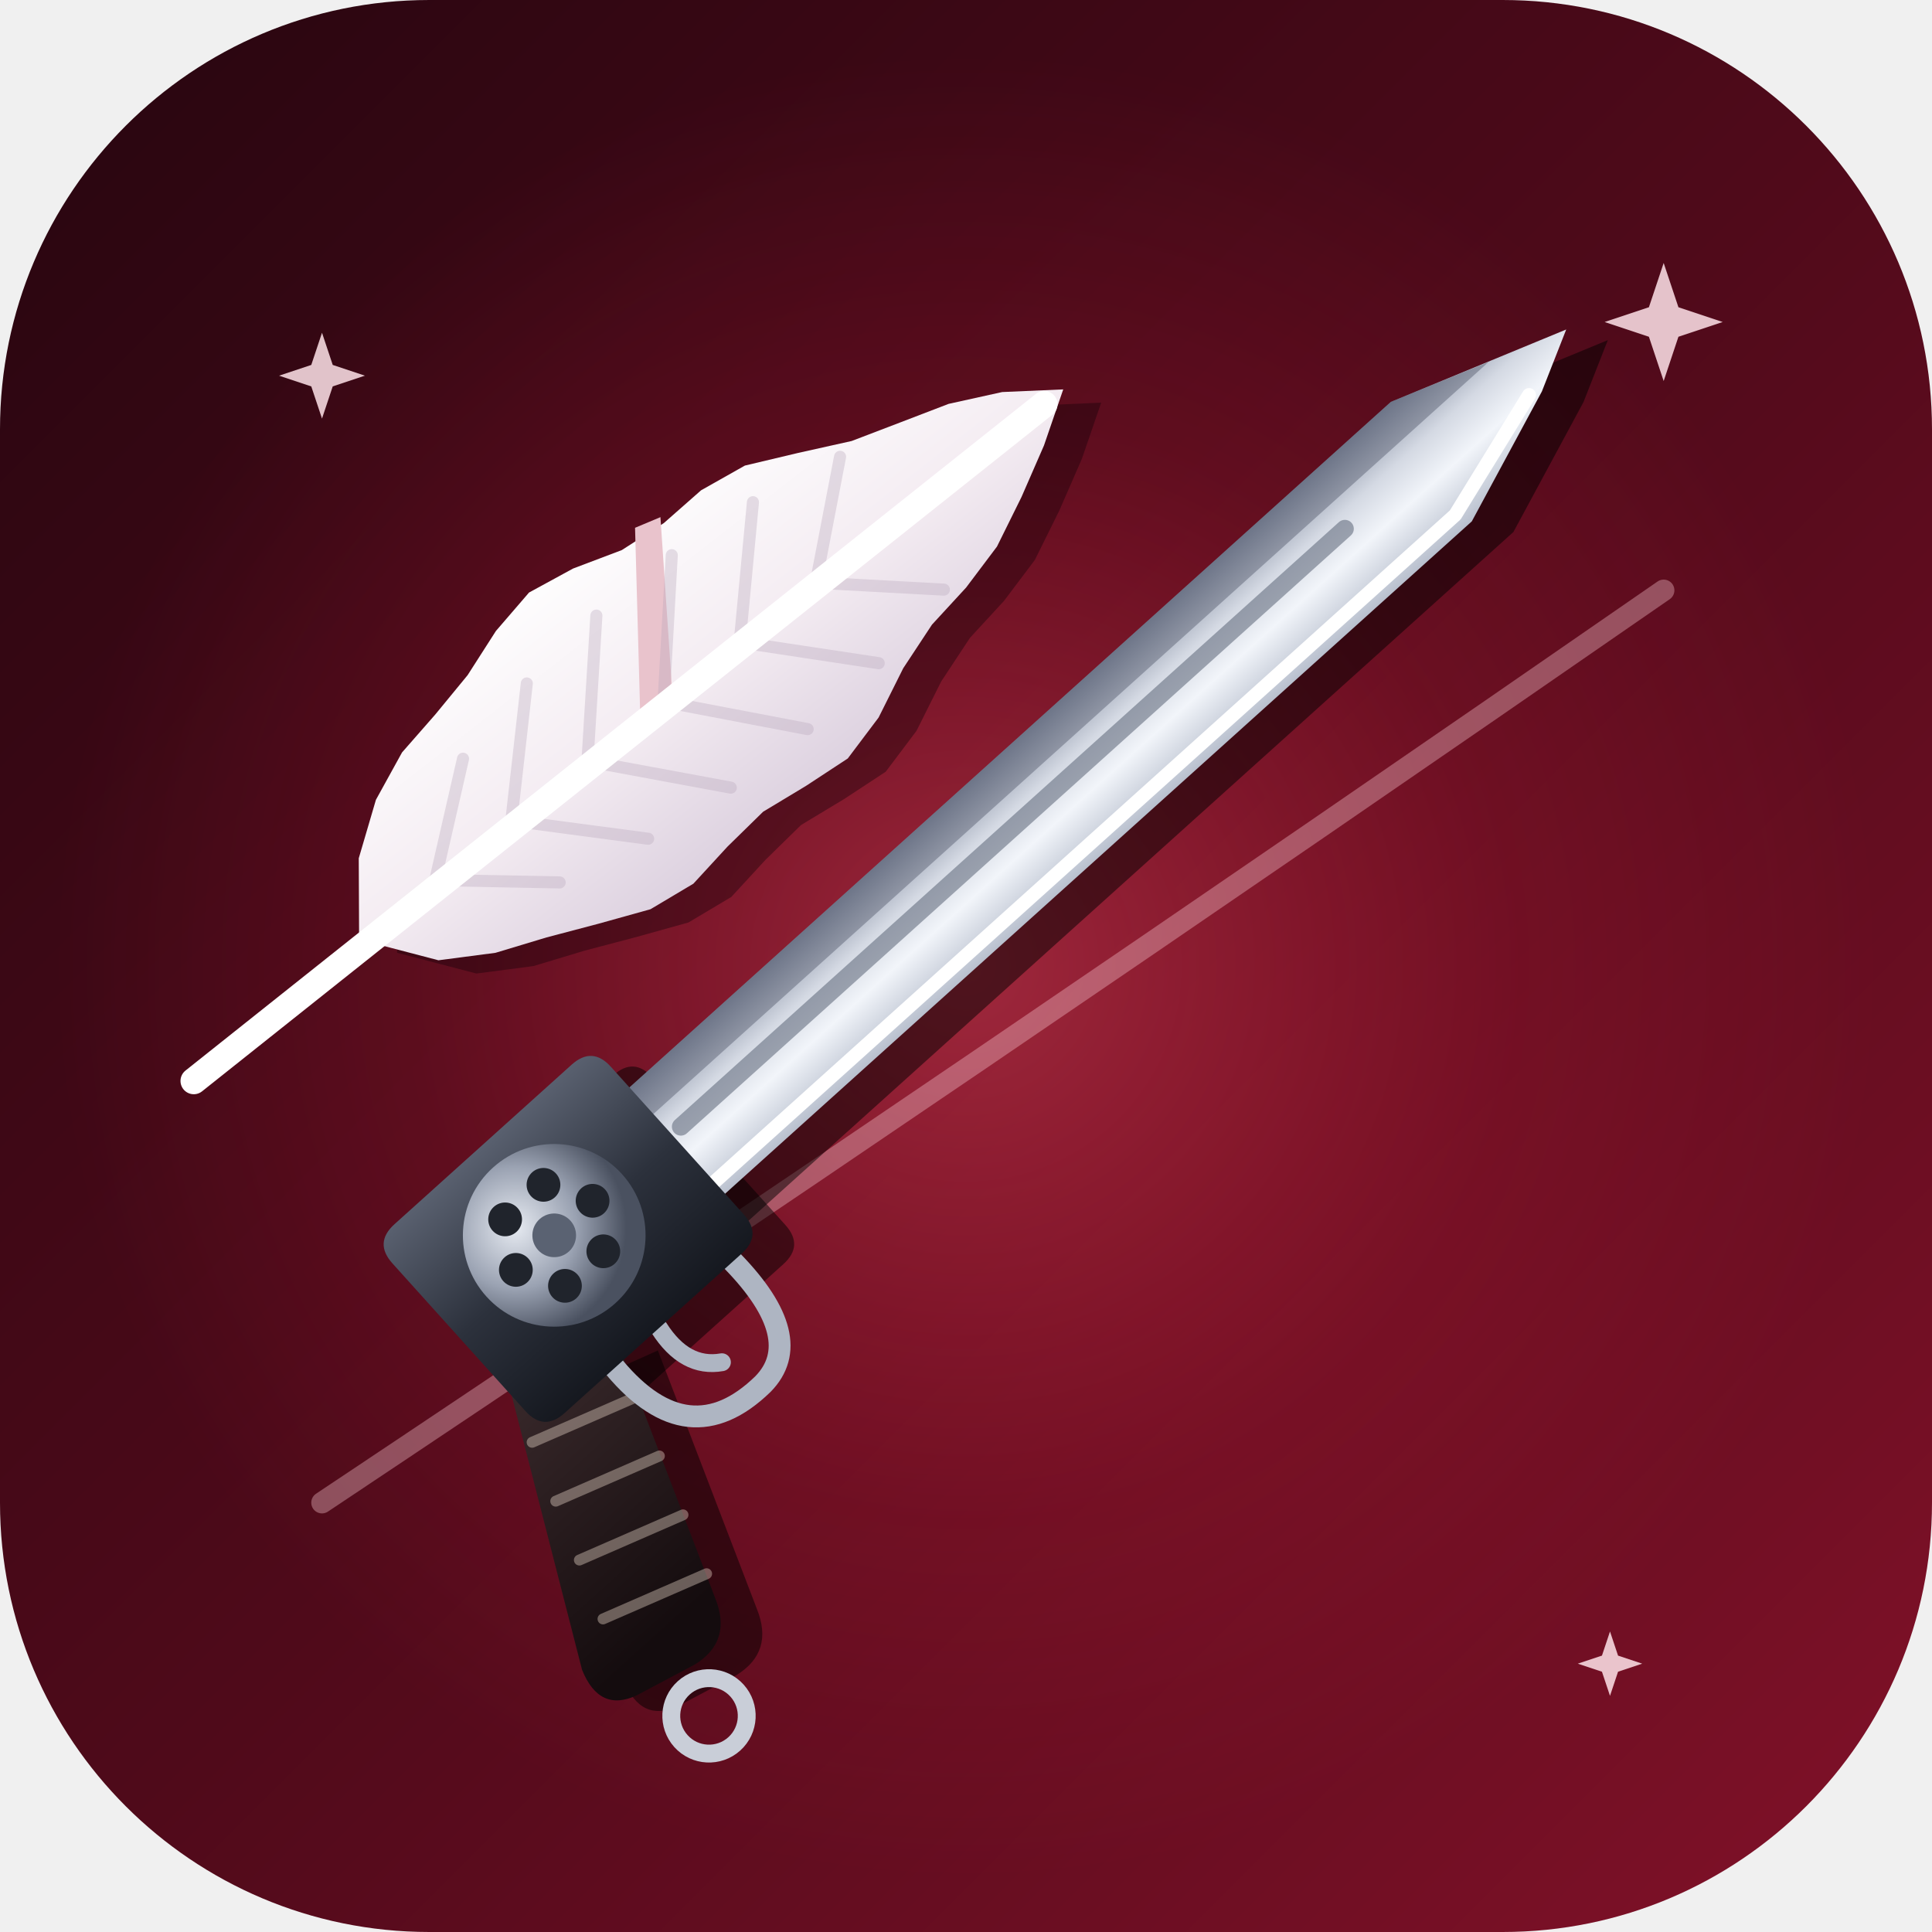
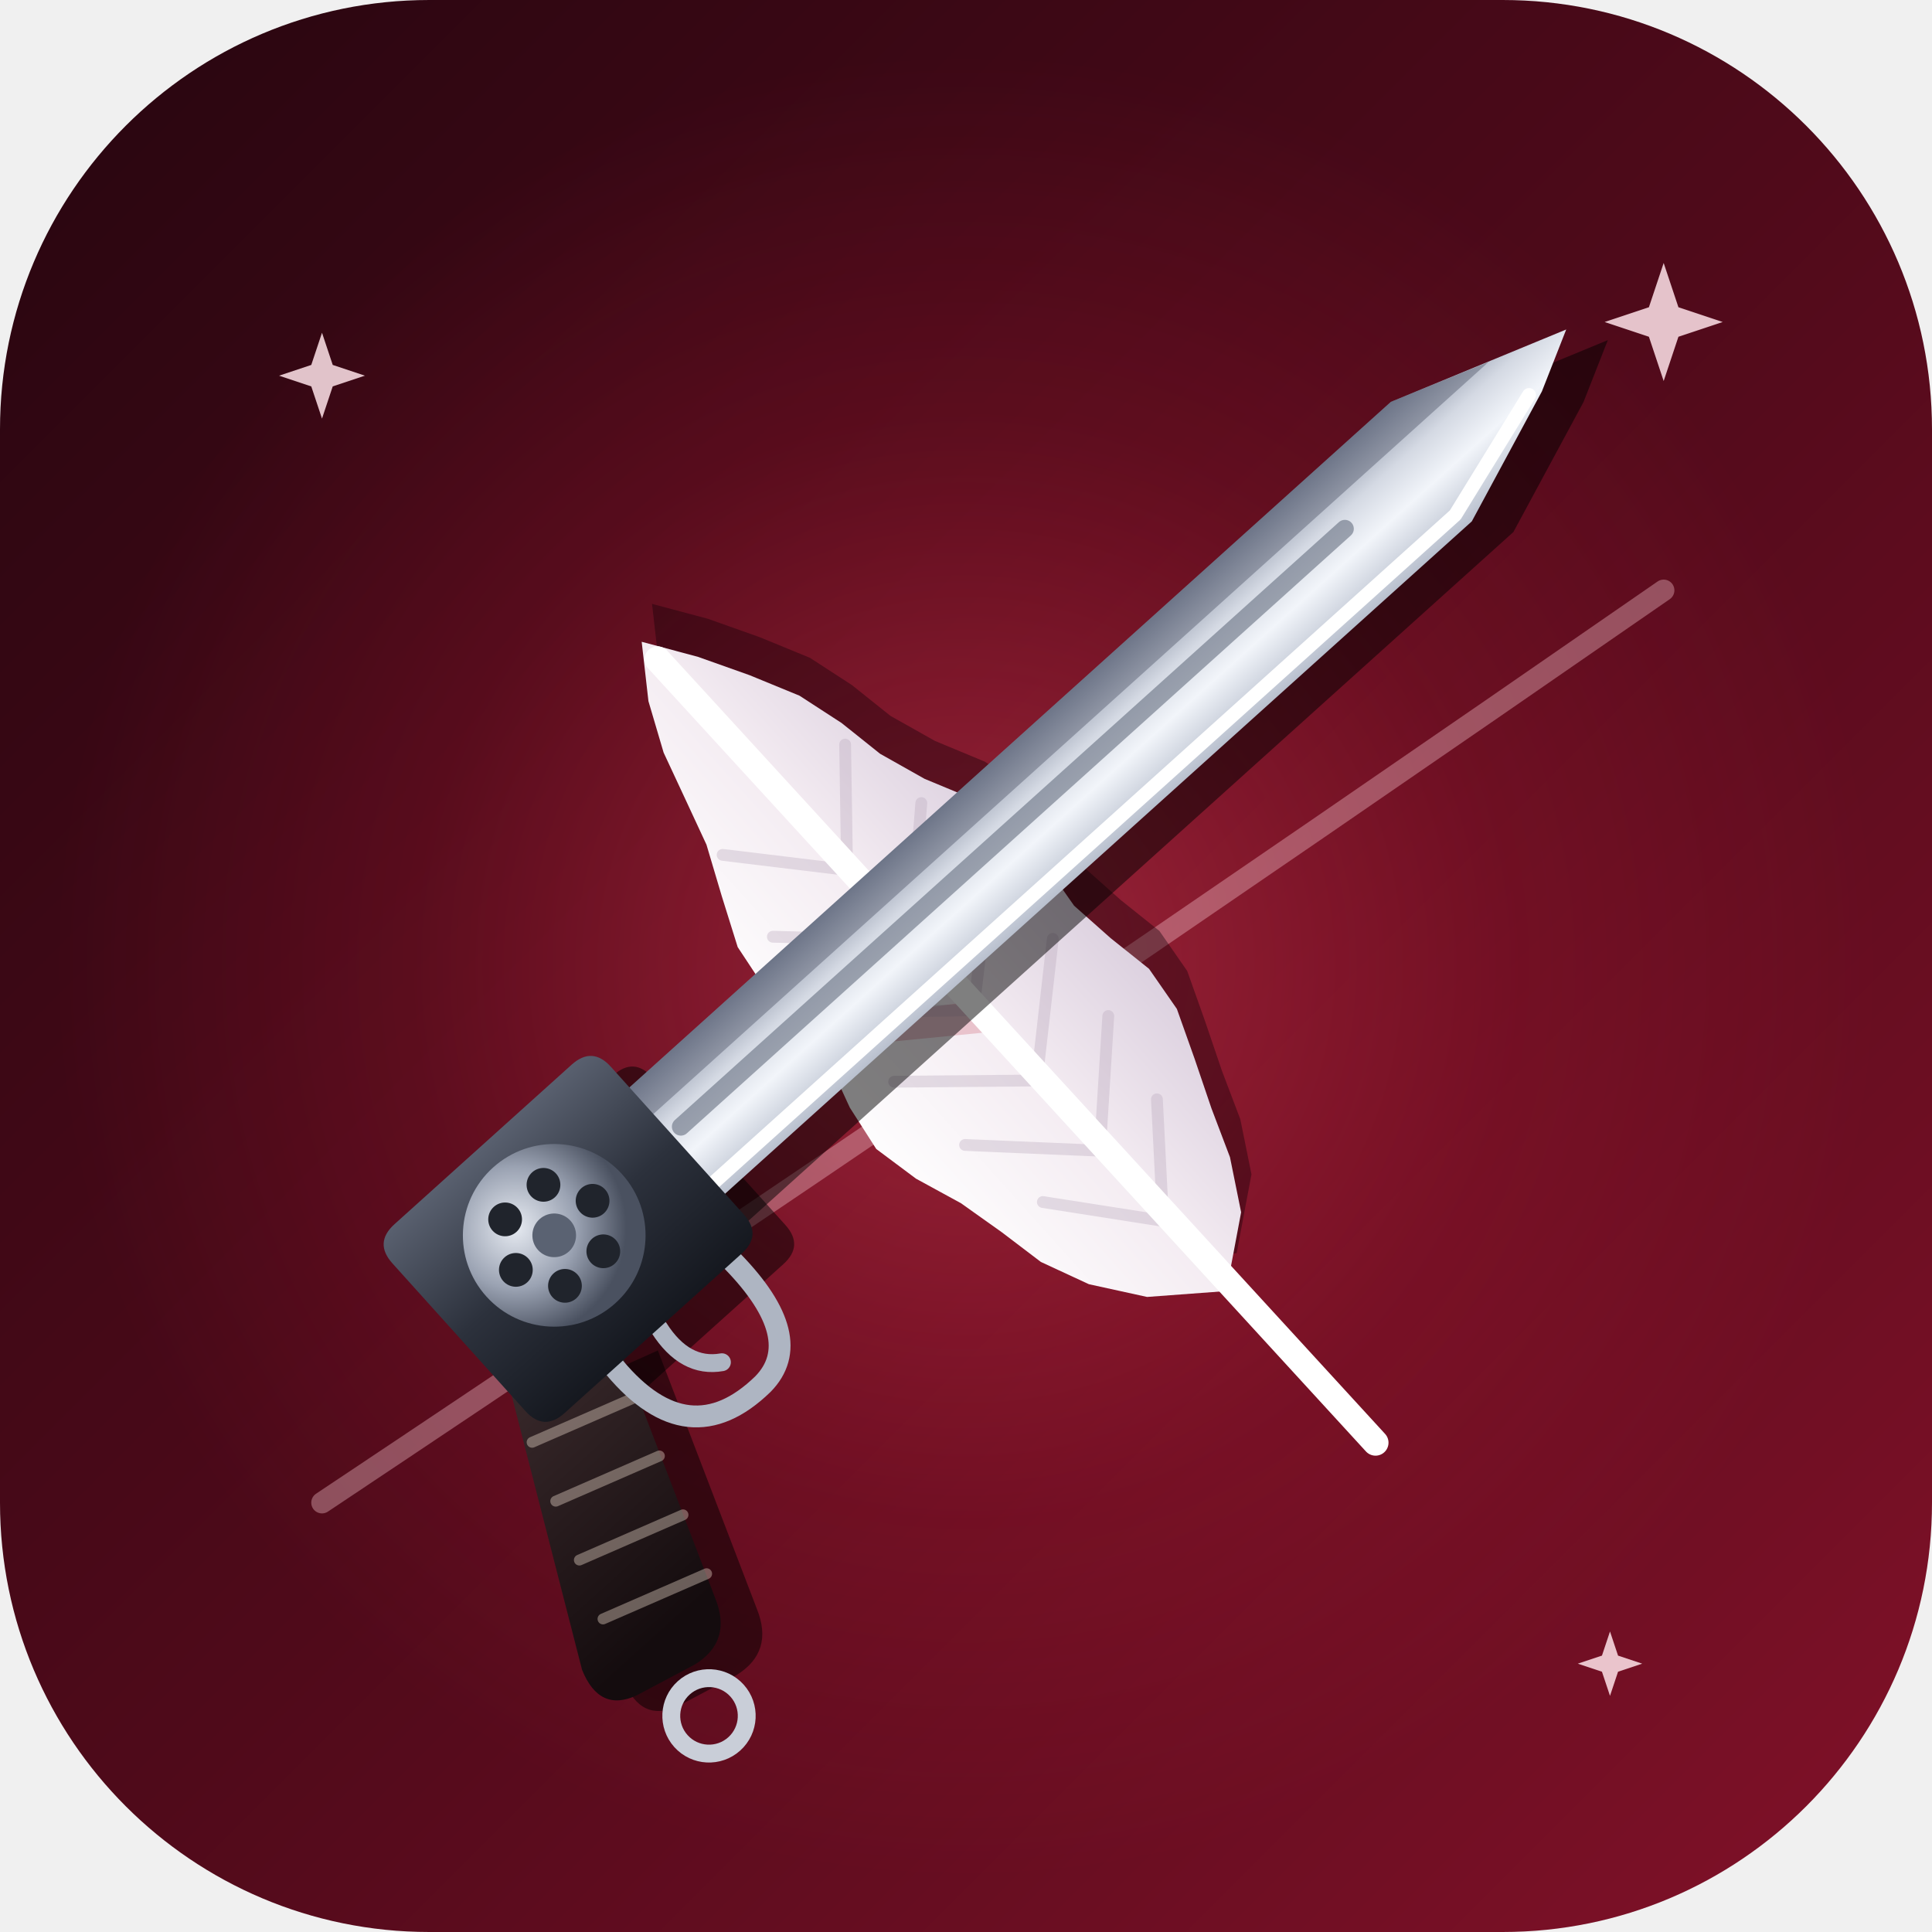
<svg xmlns="http://www.w3.org/2000/svg" viewBox="18 18 72 72" width="216" height="216">
  <clipPath id="c">
    <rect x="18" y="18" width="72" height="72" rx="16" />
  </clipPath>
  <defs>
    <linearGradient id="g0" gradientUnits="userSpaceOnUse" x1="0" y1="0" x2="108" y2="108">
      <stop offset="0" stop-color="#12030A" stop-opacity="1" />
      <stop offset="0.5" stop-color="#4F0A1A" stop-opacity="1" />
      <stop offset="1" stop-color="#9C1530" stop-opacity="1" />
    </linearGradient>
    <radialGradient id="g1" gradientUnits="userSpaceOnUse" cx="54" cy="54" r="34">
      <stop offset="0" stop-color="#FF4D66" stop-opacity="0.451" />
      <stop offset="0.6" stop-color="#FF2A4A" stop-opacity="0.129" />
      <stop offset="1" stop-color="#FF2A4A" stop-opacity="0" />
    </radialGradient>
    <linearGradient id="g2" gradientUnits="userSpaceOnUse" x1="0" y1="-8" x2="0" y2="8">
      <stop offset="0" stop-color="#FFFFFF" stop-opacity="1" />
      <stop offset="0.5" stop-color="#F4ECF2" stop-opacity="1" />
      <stop offset="1" stop-color="#D8CCDC" stop-opacity="1" />
    </linearGradient>
    <linearGradient id="g3" gradientUnits="userSpaceOnUse" x1="0" y1="-3.6" x2="0" y2="3.6">
      <stop offset="0" stop-color="#8A93A6" stop-opacity="1" />
      <stop offset="0.35" stop-color="#D4D9E3" stop-opacity="1" />
      <stop offset="0.62" stop-color="#F2F5FA" stop-opacity="1" />
      <stop offset="1" stop-color="#B9C0CE" stop-opacity="1" />
    </linearGradient>
    <linearGradient id="g4" gradientUnits="userSpaceOnUse" x1="0" y1="3" x2="0" y2="18">
      <stop offset="0" stop-color="#3A2A2C" stop-opacity="1" />
      <stop offset="1" stop-color="#140C0E" stop-opacity="1" />
    </linearGradient>
    <linearGradient id="g5" gradientUnits="userSpaceOnUse" x1="0" y1="-6.4" x2="0" y2="6.4">
      <stop offset="0" stop-color="#59606F" stop-opacity="1" />
      <stop offset="0.5" stop-color="#2C313C" stop-opacity="1" />
      <stop offset="1" stop-color="#15181F" stop-opacity="1" />
    </linearGradient>
    <radialGradient id="g6" gradientUnits="userSpaceOnUse" cx="21.4" cy="-2.2" r="5.6">
      <stop offset="0" stop-color="#E6EAF1" stop-opacity="1" />
      <stop offset="0.55" stop-color="#9AA2B2" stop-opacity="1" />
      <stop offset="1" stop-color="#4A5160" stop-opacity="1" />
    </radialGradient>
  </defs>
  <g clip-path="url(#c)">
    <path fill="url(#g0)" d="M0,0 h108 v108 h-108 Z" />
    <path fill="url(#g1)" d="M20,54 a34,34 0 1,0 68,0 a34,34 0 1,0 -68,0 Z" />
    <path fill="none" stroke="#FFD1DA" stroke-opacity="0.349" stroke-width="0.8" stroke-linecap="round" stroke-linejoin="round" d="M30,74 Q54,58 80,40" />
    <path fill="#FFE4EA" fill-opacity="0.851" d="M30,30.4 L30.4,31.6 L31.6,32 L30.4,32.4 L30,33.6 L29.6,32.4 L28.4,32 L29.6,31.6 Z M80,27.8 L80.55,29.45 L82.2,30 L80.55,30.55 L80,32.2 L79.45,30.55 L77.8,30 L79.45,29.45 Z M78,78.8 L78.3,79.7 L79.2,80 L78.3,80.3 L78,81.2 L77.7,80.3 L76.8,80 L77.7,79.7 Z" />
-     <g transform="translate(25 58) rotate(-38) scale(0.9) translate(0 0)">
+     <g transform="translate(69 72) rotate(-132) scale(0.88) translate(0 0)">
      <g transform="translate(0.9 1.4) rotate(0) scale(1) translate(0 0)">
        <path fill="#140208" fill-opacity="0.4" d="M9,0 L9,-0 L11.06,-2.66 L13.11,-4.13 L15.17,-5.01 L17.22,-5.4 L19.28,-5.86 L21.33,-6.58 L23.39,-6.99 L25.44,-6.65 L27.5,-6.01 L29.56,-5.82 L31.61,-5.94 L33.67,-5.63 L35.72,-4.69 L37.78,-3.71 L39.83,-3.08 L41.89,-2.45 L43.94,-1.47 L46,-0 L46,0 L43.94,1.34 L41.89,2.45 L39.83,3.44 L37.78,3.99 L35.72,4.33 L33.67,5.02 L31.61,6 L29.56,6.55 L27.5,6.38 L25.44,6.13 L23.39,6.36 L21.33,6.7 L19.28,6.44 L17.22,5.59 L15.17,4.71 L13.11,3.91 L11.06,2.7 L9,0 Z" />
      </g>
      <path fill="url(#g2)" d="M9,0 L9,-0 L11.06,-2.66 L13.11,-4.13 L15.17,-5.01 L17.22,-5.4 L19.28,-5.86 L21.33,-6.58 L23.39,-6.99 L25.44,-6.65 L27.5,-6.01 L29.56,-5.82 L31.61,-5.94 L33.67,-5.63 L35.72,-4.69 L37.78,-3.71 L39.83,-3.08 L41.89,-2.45 L43.94,-1.47 L46,-0 L46,0 L43.94,1.34 L41.89,2.45 L39.83,3.44 L37.78,3.99 L35.72,4.33 L33.67,5.02 L31.61,6 L29.56,6.55 L27.5,6.38 L25.44,6.13 L23.39,6.36 L21.33,6.7 L19.28,6.44 L17.22,5.59 L15.17,4.71 L13.11,3.91 L11.06,2.7 L9,0 Z" />
      <path fill="#E9C3CC" fill-opacity="1" d="M24,-0.3 L28.5,-6.4 L29.6,-6.1 L25.6,-0.2 Z" />
      <path fill="none" stroke="#B8A6BC" stroke-opacity="0.349" stroke-width="0.5" stroke-linecap="round" stroke-linejoin="round" d="M13,0 L17,-3.25 M13,0 L17,3.25 M17,0 L21,-4.08 M17,0 L21,4.08 M21,0 L25,-4.52 M21,0 L25,4.52 M25,0 L29,-4.57 M25,0 L29,4.57 M29,0 L33,-4.23 M29,0 L33,4.23 M33,0 L37,-3.49 M33,0 L37,3.49" />
      <path fill="none" stroke="#FFFFFF" stroke-opacity="1" stroke-width="1.1" stroke-linecap="round" stroke-linejoin="round" d="M0,0.4 L45,0" />
    </g>
    <g transform="translate(56 53) rotate(-42) scale(0.74) translate(-50 -4)">
      <g transform="translate(1.2 1.8) rotate(0) scale(1) translate(0 0)">
        <path fill="#000000" fill-opacity="0.502" d="M27,-3.6 L82,-3.6 L91,-0.4 L88,1.1 L81,3.6 L27,3.6 Z" />
        <path fill="#000000" fill-opacity="0.502" d="M17,-6.4 L29,-6.4 Q30.4,-6.4 30.4,-5 L30.4,5 Q30.4,6.4 29,6.4 L17,6.4 Q15.6,6.4 15.6,5 L15.6,-5 Q15.6,-6.4 17,-6.4 Z" />
        <path fill="#000000" fill-opacity="0.502" d="M15.8,3.6 L21.4,5.4 L16.4,18.4 Q15.6,20.6 13.4,20.2 L10.2,19.4 Q8.2,18.8 9,16.6 Z" />
      </g>
      <path fill="url(#g3)" d="M27,-3.6 L82,-3.6 L91,-0.4 L88,1.1 L81,3.6 L27,3.6 Z" />
      <path fill="#3A4254" fill-opacity="0.361" d="M27,-3.6 L82,-3.6 L87,-1.8 L27,-1.8 Z" />
      <path fill="none" stroke="#5C6577" stroke-opacity="0.549" stroke-width="0.9" stroke-linecap="round" stroke-linejoin="round" d="M31,-0.4 L76,-0.4" />
      <path fill="none" stroke="#FFFFFF" stroke-opacity="1" stroke-width="0.7" stroke-linecap="round" stroke-linejoin="round" d="M27,2.8 L80.6,2.8 L87.4,0.8" />
      <path fill="url(#g4)" d="M15.8,3.6 L21.4,5.4 L16.4,18.4 Q15.6,20.6 13.4,20.2 L10.2,19.4 Q8.2,18.8 9,16.6 Z" />
      <path fill="none" stroke="#E8D7C9" stroke-opacity="0.4" stroke-width="0.55" stroke-linecap="round" stroke-linejoin="round" d="M14.8,6.4 L20.2,8.2 M13.7,9.4 L19.1,11.2 M12.6,12.4 L18,14.2 M11.5,15.4 L16.9,17.2" />
      <path fill="none" stroke="#C9CED8" stroke-opacity="1" stroke-width="0.9" stroke-linecap="round" stroke-linejoin="round" d="M10.3,22.6 a1.9,1.9 0 1,0 3.8,0 a1.9,1.9 0 1,0 -3.8,0 Z" />
      <path fill="none" stroke="#AEB5C2" stroke-opacity="1" stroke-width="1.1" stroke-linecap="round" stroke-linejoin="round" d="M20.4,6.4 Q20.2,12.2 25.4,12 Q28.6,11.8 28.4,6.4" />
      <path fill="none" stroke="#AEB5C2" stroke-opacity="1" stroke-width="0.9" stroke-linecap="round" stroke-linejoin="round" d="M23.4,6.4 Q23,8.8 24.6,9.8" />
      <path fill="url(#g5)" d="M17,-6.4 L29,-6.4 Q30.4,-6.4 30.4,-5 L30.4,5 Q30.4,6.4 29,6.4 L17,6.4 Q15.6,6.4 15.6,5 L15.6,-5 Q15.6,-6.4 17,-6.4 Z" />
      <path fill="url(#g6)" d="M18,-0.6 a4.6,4.6 0 1,0 9.2,0 a4.6,4.6 0 1,0 -9.2,0 Z" />
      <path fill="#20242C" fill-opacity="1" d="M24.35,-0.6 a0.85,0.85 0 1,0 1.7,0 a0.85,0.85 0 1,0 -1.7,0 Z M23.05,1.652 a0.85,0.85 0 1,0 1.7,0 a0.85,0.85 0 1,0 -1.7,0 Z M20.45,1.652 a0.85,0.85 0 1,0 1.7,0 a0.85,0.85 0 1,0 -1.7,0 Z M19.15,-0.6 a0.85,0.85 0 1,0 1.7,0 a0.85,0.85 0 1,0 -1.7,0 Z M20.45,-2.852 a0.85,0.85 0 1,0 1.7,0 a0.85,0.85 0 1,0 -1.7,0 Z M23.05,-2.852 a0.85,0.85 0 1,0 1.7,0 a0.85,0.85 0 1,0 -1.7,0 Z" />
      <path fill="#5A6272" fill-opacity="1" d="M21.5,-0.6 a1.1,1.1 0 1,0 2.2,0 a1.1,1.1 0 1,0 -2.2,0 Z" />
    </g>
  </g>
</svg>
